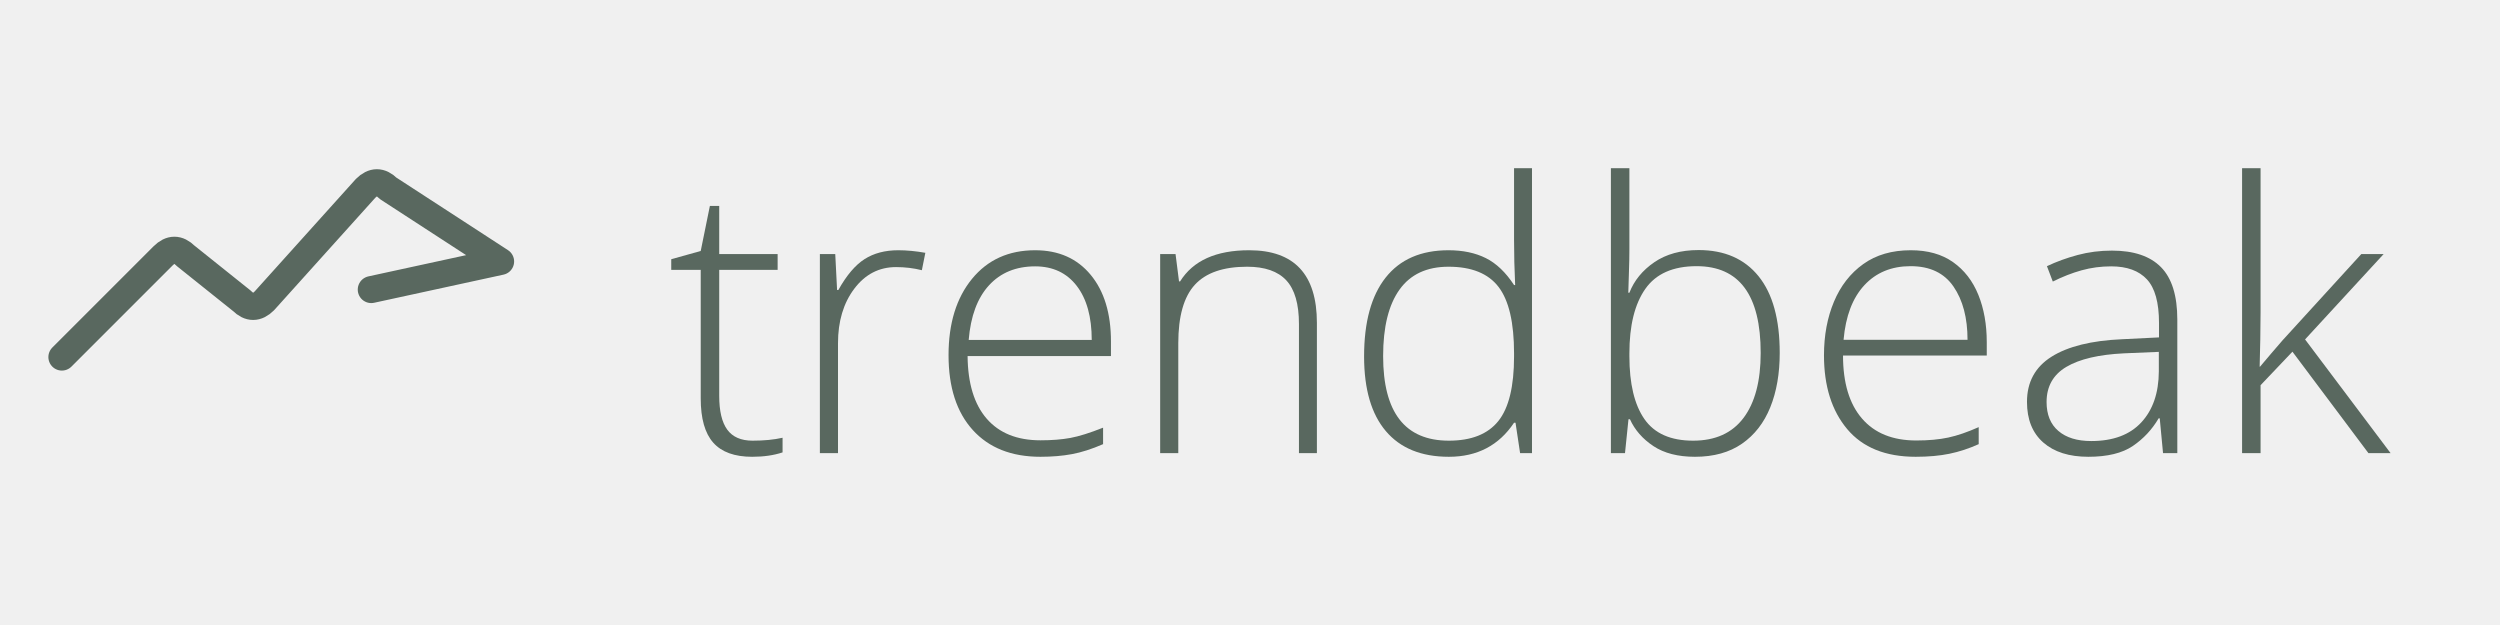
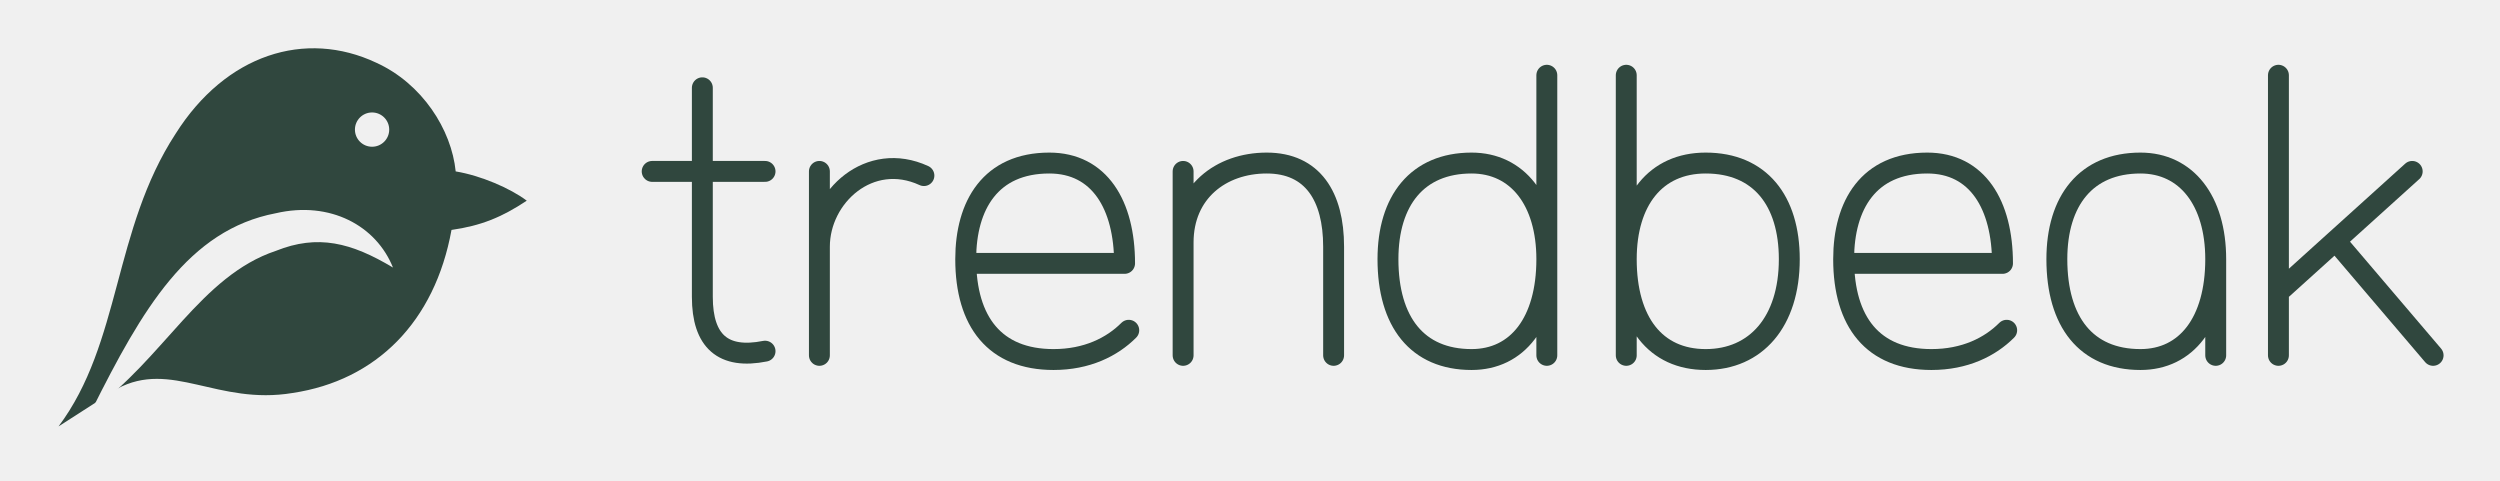
- <svg xmlns="http://www.w3.org/2000/svg" width="480" height="120" viewBox="0 0 480 120">
+ <svg xmlns="http://www.w3.org/2000/svg" viewBox="4 14 598 115" width="1196" height="230" role="img" aria-label="trendbeak">
  <defs>
-     <linearGradient id="signal" x1="0" y1="0" x2="1" y2="0">
-       <stop stop-color="#729E8A" />
-       <stop offset=".46" stop-color="#B8B78D" />
-       <stop offset=".7" stop-color="#C9AD7E" />
-       <stop offset="1" stop-color="#CF8E7E" />
+     <linearGradient id="color" gradientUnits="userSpaceOnUse" x1="27" y1="111" x2="112" y2="34">
+       <stop stop-color="#268C70" />
+       <stop offset=".37" stop-color="#82AD83" />
+       <stop offset=".54" stop-color="#BDB77F" />
+       <stop offset=".72" stop-color="#D7A07B" />
+       <stop offset="1" stop-color="#E4766C" />
    </linearGradient>
-     <linearGradient id="trend" gradientUnits="userSpaceOnUse" x1="128" y1="0" x2="303" y2="0">
-       <stop stop-color="#729E8A" />
-       <stop offset=".46" stop-color="#B8B78D" />
-       <stop offset=".7" stop-color="#C9AD7E" />
-       <stop offset="1" stop-color="#CF8E7E" />
+     <mask id="cut" maskUnits="userSpaceOnUse" x="0" y="0" width="150" height="140">
+       <rect width="150" height="140" fill="white" />
+       <circle cx="93" cy="45" r="4.1" fill="black" />
+       <path d="M26 112C38 88 49 69 70 65C83 62 94 68 98 78C88 72 80 70 70 74C52 80 43 100 26 112Z" fill="black" />
+     </mask>
+     <linearGradient id="trend" gradientUnits="userSpaceOnUse" x1="4" y1="0" x2="220" y2="0">
+       <stop stop-color="#3F8D73" />
+       <stop offset=".3" stop-color="#83A47C" />
+       <stop offset=".53" stop-color="#B7AE77" />
+       <stop offset=".76" stop-color="#CB9373" />
+       <stop offset="1" stop-color="#D77D6D" />
    </linearGradient>
  </defs>
-   <g transform="translate(0 7) scale(1.08)">
-     <path d="M 11,57 L 29,39 Q 31,37 33,39 L 43,47 Q 45,49 47,47 L 65,27 Q 67,25 69,27 L 89,40 L 66,45" fill="none" stroke="#59685F" stroke-width="4.8" stroke-linecap="round" stroke-linejoin="round" />
+   <path d="M18 116C33 96 31 69 46 46C58 27 77 21 94 29C105 34 112 45 113 55C119 56 126 59 130 62C124 66 119 68 112 69C108 91 94 105 74 108C56 111 45 100 32 107Z" fill="#30473E" mask="url(#cut)" />
+   <g transform="translate(156 7)">
+     <path d="M 16 28 V 78 Q 16 94 31 91 M 4 48 H 31" fill="none" stroke="#30473E" stroke-width="5.0" stroke-linecap="round" stroke-linejoin="round" />
+     <path d="M 44 92 V 48 M 44 66 C 44 54 56 43 69 49" fill="none" stroke="#30473E" stroke-width="5.0" stroke-linecap="round" stroke-linejoin="round" />
+     <path d="M 81 70 H 117 C 117 56 111 46 99 46 C 85 46 79 56 79 69 C 79 84 86 93 100 93 C 108 93 114 90 118 86" fill="none" stroke="#30473E" stroke-width="5.0" stroke-linecap="round" stroke-linejoin="round" />
+     <path d="M 131 92 V 48 M 131 65 C 131 53 140 46 151 46 C 162 46 167 54 167 66 V 92" fill="none" stroke="#30473E" stroke-width="5.0" stroke-linecap="round" stroke-linejoin="round" />
+     <path d="M 218 25 V 92 M 218 69 C 218 55 211 46 200 46 C 187 46 180 55 180 69 C 180 84 187 93 200 93 C 211 93 218 84 218 69" fill="none" stroke="#30473E" stroke-width="5.0" stroke-linecap="round" stroke-linejoin="round" />
+     <path d="M 237 25 V 92 M 237 69 C 237 55 244 46 256 46 C 269 46 276 55 276 69 C 276 84 268 93 256 93 C 244 93 237 84 237 69" fill="none" stroke="#30473E" stroke-width="5.0" stroke-linecap="round" stroke-linejoin="round" />
+     <path d="M 291 70 H 327 C 327 56 321 46 309 46 C 295 46 289 56 289 69 C 289 84 296 93 310 93 C 318 93 324 90 328 86" fill="none" stroke="#30473E" stroke-width="5.0" stroke-linecap="round" stroke-linejoin="round" />
+     <path d="M 378 69 V 92 M 378 69 C 378 55 371 46 360 46 C 347 46 340 55 340 69 C 340 84 347 93 360 93 C 371 93 378 84 378 69" fill="none" stroke="#30473E" stroke-width="5.0" stroke-linecap="round" stroke-linejoin="round" />
+     <path d="M 393 25 V 92 M 394 76 425 48 M 407 65 430 92" fill="none" stroke="#30473E" stroke-width="5.0" stroke-linecap="round" stroke-linejoin="round" />
  </g>
-   <path d="M144.488 84.609Q147.793 84.609 150.254 84.047V86.859Q147.723 87.703 144.418 87.703Q139.355 87.703 136.947 84.996Q134.539 82.289 134.539 76.488V51.809H128.879V49.77L134.539 48.188L136.297 39.539H138.09V48.785H149.305V51.809H138.09V75.996Q138.09 80.391 139.637 82.5Q141.184 84.609 144.488 84.609Z" fill="#59685F" />
-   <path d="M172.463 48.047Q174.888 48.047 177.666 48.539L176.998 51.879Q174.607 51.281 172.041 51.281Q167.154 51.281 164.025 55.43Q160.896 59.578 160.896 65.906V87.0H157.416V48.785H160.369L160.72 55.676H160.966Q163.322 51.457 165.994 49.752Q168.666 48.047 172.463 48.047Z" fill="#59685F" />
-   <path d="M199.769 87.703Q191.437 87.703 186.779 82.57Q182.12 77.438 182.12 68.191Q182.12 59.051 186.62 53.549Q191.12 48.047 198.749 48.047Q205.499 48.047 209.402 52.758Q213.304 57.469 213.304 65.555V68.367H185.777Q185.847 76.242 189.45 80.391Q193.054 84.539 199.769 84.539Q203.038 84.539 205.517 84.082Q207.995 83.625 211.792 82.113V85.277Q208.558 86.684 205.816 87.193Q203.073 87.703 199.769 87.703ZM198.749 51.141Q193.23 51.141 189.89 54.779Q186.55 58.418 185.988 65.273H209.613Q209.613 58.629 206.73 54.885Q203.847 51.141 198.749 51.141Z" fill="#59685F" />
-   <path d="M249.399 87.0V62.215Q249.399 56.449 246.973 53.83Q244.548 51.211 239.45 51.211Q232.595 51.211 229.413 54.674Q226.231 58.137 226.231 65.906V87.0H222.751V48.785H225.704L226.372 54.023H226.583Q230.309 48.047 239.837 48.047Q252.845 48.047 252.845 62.004V87.0Z" fill="#59685F" />
-   <path d="M278.112 48.047Q282.26 48.047 285.284 49.559Q288.307 51.07 290.698 54.727H290.909Q290.698 50.297 290.698 46.043V32.297H294.143V87.0H291.858L290.979 81.164H290.698Q286.338 87.703 278.182 87.703Q270.272 87.703 266.088 82.781Q261.905 77.859 261.905 68.438Q261.905 58.523 266.053 53.285Q270.202 48.047 278.112 48.047ZM278.112 51.211Q271.854 51.211 268.707 55.605Q265.561 60.0 265.561 68.367Q265.561 84.609 278.182 84.609Q284.651 84.609 287.674 80.848Q290.698 77.086 290.698 68.438V67.84Q290.698 58.98 287.727 55.096Q284.756 51.211 278.112 51.211Z" fill="#59685F" />
-   <path d="M312.844 32.297L312.844 47.836Q312.844 49.84 312.756 52.23Q312.668 54.621 312.633 56.203L312.844 56.203Q314.215 52.688 317.625 50.35Q321.035 48.012 326.133 48.012Q333.586 48.012 337.646 53.039Q341.707 58.066 341.707 67.77Q341.707 73.711 339.896 78.193Q338.086 82.676 334.465 85.189Q330.844 87.703 325.43 87.703Q320.543 87.703 317.449 85.646Q314.355 83.59 312.949 80.496L312.668 80.496L312 87L309.293 87L309.293 32.297ZM325.746 51.105Q318.961 51.105 315.902 55.465Q312.844 59.824 312.844 67.84L312.844 68.402Q312.844 76.312 315.727 80.461Q318.609 84.609 325.078 84.609Q331.477 84.609 334.764 80.232Q338.051 75.855 338.051 67.77Q338.051 51.105 325.746 51.105Z" fill="#59685F" />
-   <path d="M366.868 48.047Q371.755 48.047 374.989 50.332Q378.223 52.617 379.841 56.607Q381.458 60.598 381.458 65.695L381.458 68.262L353.86 68.262Q353.86 76.137 357.499 80.355Q361.137 84.574 367.923 84.574Q371.438 84.574 374.057 84.012Q376.677 83.449 379.911 82.008L379.911 85.277Q377.098 86.543 374.286 87.123Q371.473 87.703 367.817 87.703Q359.134 87.703 354.669 82.395Q350.204 77.086 350.204 68.227Q350.204 62.496 352.12 57.926Q354.036 53.355 357.745 50.701Q361.454 48.047 366.868 48.047ZM366.833 51.105Q361.348 51.105 357.956 54.762Q354.563 58.418 353.966 65.238L377.766 65.238Q377.766 58.945 375.077 55.025Q372.387 51.105 366.833 51.105Z" fill="#59685F" />
-   <path d="M405.494 48.117Q411.787 48.117 414.916 51.299Q418.045 54.48 418.045 61.371L418.045 87L415.302 87L414.67 80.32L414.459 80.32Q412.56 83.555 409.502 85.629Q406.443 87.703 400.959 87.703Q395.439 87.703 392.31 84.961Q389.181 82.219 389.181 77.156Q389.181 71.461 393.892 68.49Q398.603 65.52 407.427 65.133L414.529 64.781L414.529 62.004Q414.529 56.133 412.209 53.637Q409.888 51.141 405.353 51.141Q402.4 51.141 399.675 51.896Q396.951 52.652 394.138 54.059L393.013 51.105Q395.755 49.805 398.902 48.961Q402.048 48.117 405.494 48.117ZM414.494 67.559L407.814 67.84Q400.537 68.191 396.74 70.441Q392.943 72.691 392.943 77.191Q392.943 80.812 395.211 82.746Q397.478 84.68 401.521 84.68Q407.814 84.68 411.136 81.094Q414.459 77.508 414.494 71.32Z" fill="#59685F" />
-   <path d="M434.03 32.297L434.03 59.895Q434.03 62.461 433.977 65.098Q433.924 67.734 433.854 70.406L433.924 70.406Q434.944 69.211 436.051 67.893Q437.159 66.574 438.248 65.344L453.366 48.785L457.655 48.785L442.573 65.168L458.991 87L454.737 87L440.147 67.523L434.03 73.957L434.03 87L430.479 87L430.479 32.297Z" fill="#59685F" />
</svg>
